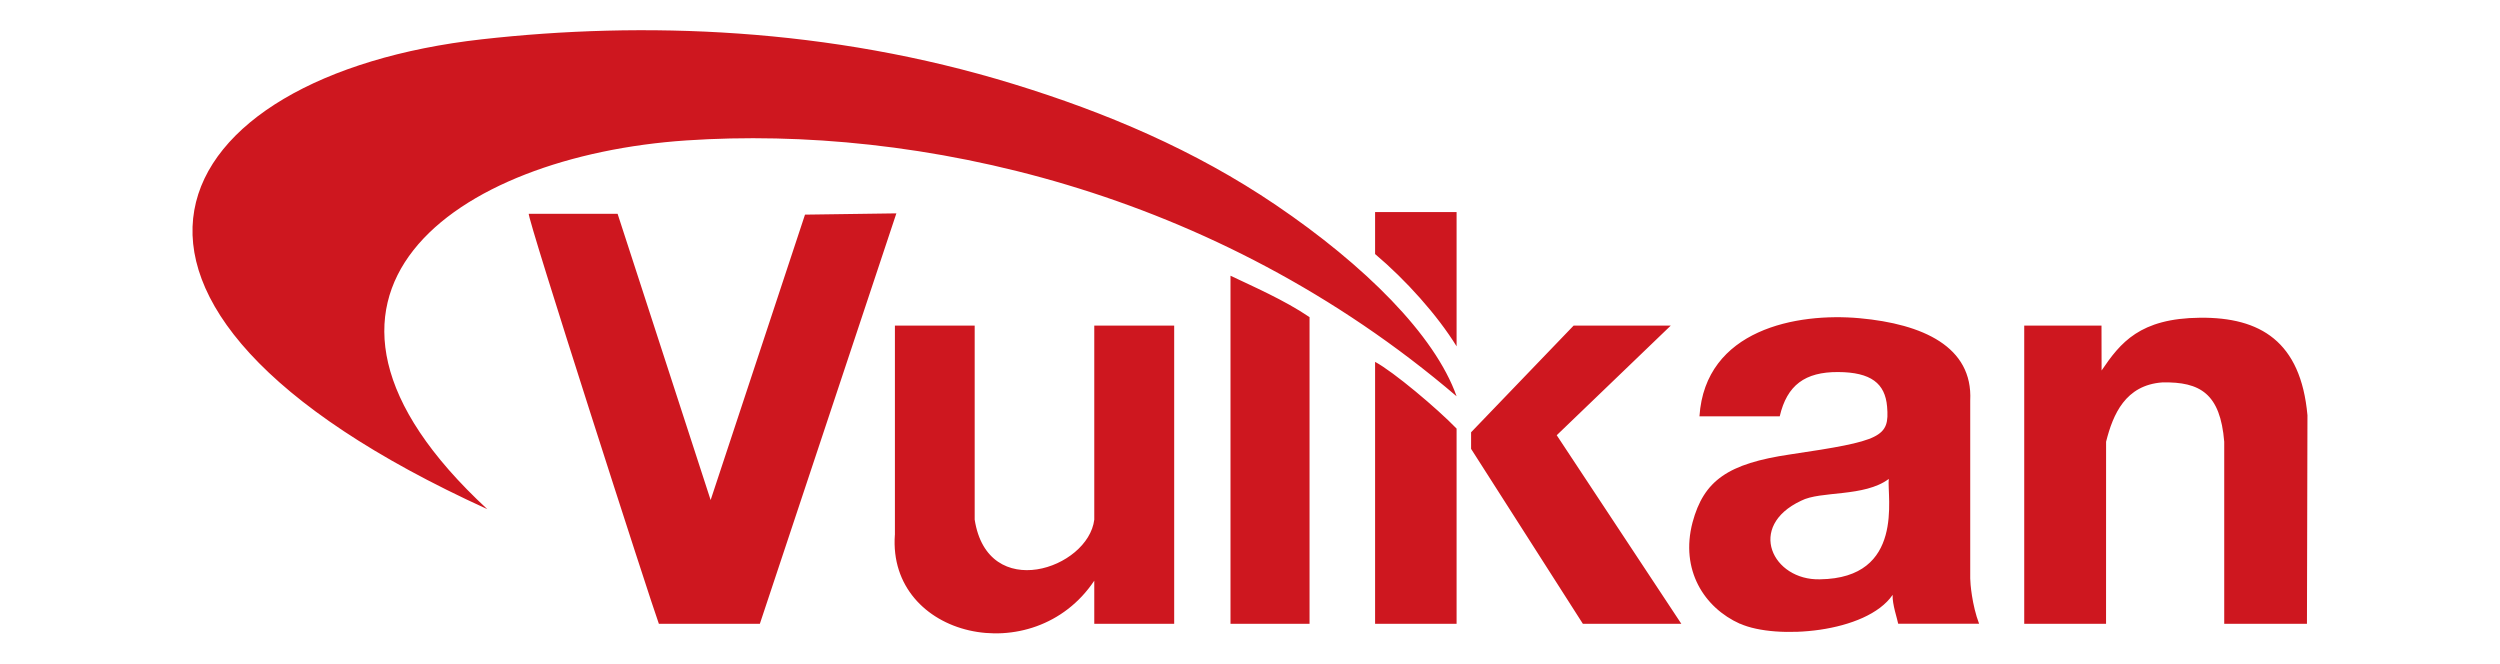
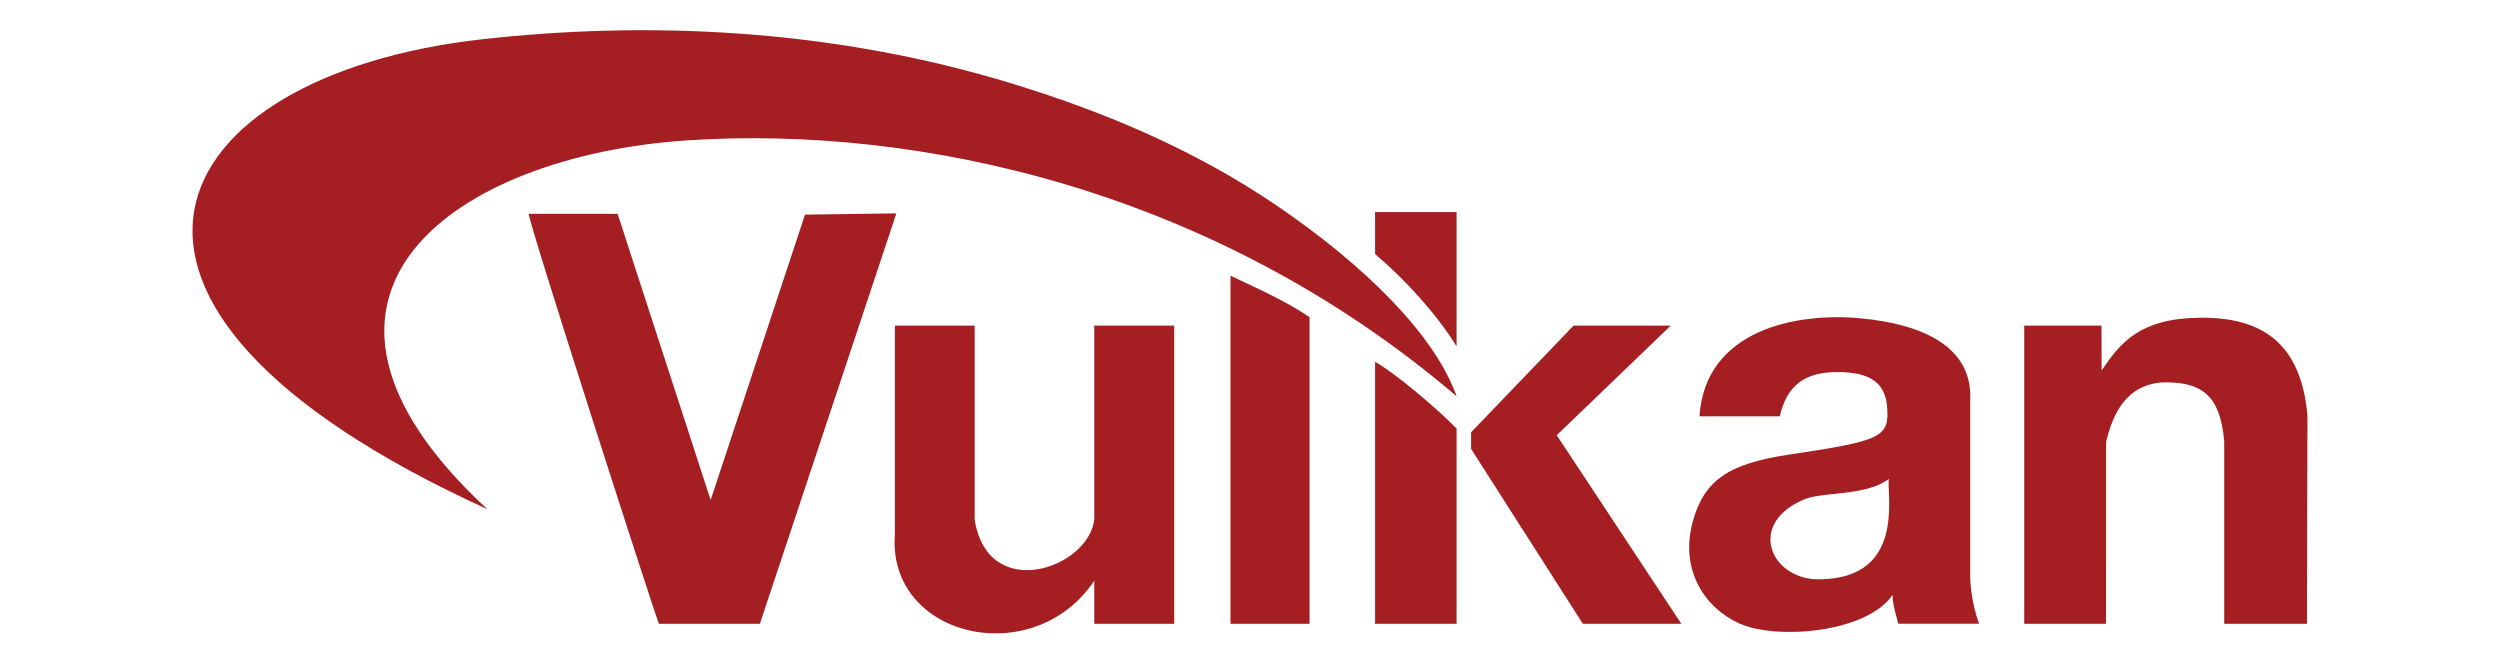
<svg xmlns="http://www.w3.org/2000/svg" version="1.1" width="550" height="146">
-   <path d="m196.88 117.68 0-46.05 17.55 0 0 42.69c2.86 18.35 24.99 10.82 26.31 0l0-42.69 17.58 0 0 65.6-17.58 0 0-9.48c-13.33 19.96-45.48 12.55-43.87-10.08zm185.93 19.56c-7.92-3.55-13.2-11.87-10.45-22.32 2.49-9.23 7.8-12.93 21.48-14.95 20.16-2.98 21.88-3.83 21.32-10.52-0.43-5.09-3.53-7.57-10.79-7.6-7.26-0.03-11.23 2.87-12.83 9.74l-17.66 0c1.27-19.12 21.41-22.85 35.26-21.58 13.85 1.27 24.91 6.24 24.31 18.12l0 39.13c0 1.05 0.39 5.86 1.95 9.96l-17.8 0c-0.15-0.95-1.33-4.3-1.22-6.35-5.77 8.42-25.63 9.91-33.55 6.35zm32.73-31.88c-5.41 4.05-15 2.57-19.29 4.8-12.08 5.65-6.27 17.56 4.13 17.29 18.76-0.24 14.72-18.27 15.15-22.09zm-270.59 31.87c-1.47-3.86-29.3-90.2-28.61-90.2l19.53 0 20.47 62.98 20.76-62.79 20.1-0.28-30.03 90.29zM270.71 60.66c4.81 2.3 11.84 5.34 17.39 9.11l0 67.47-17.39 0zm31.81 18.95c4.02 2.15 13.65 10.25 17.93 14.68l0 42.95-17.93 0zm21.12 15.49 22.56-23.47 21.37 0-25.09 24.12 27.41 41.48-21.66 0-24.59-38.48zm121.69-23.47 17 0 0.02 9.88c4.14-6.12 8.42-11.48 21.66-11.61 13.24-0.13 22.17 5.21 23.63 21.45l-0.11 45.88c-6.07 0-12.13 0-18.2 0l0-40.05c-0.86-10.57-5.27-13.22-13.62-13.05-8.11 0.59-10.85 7-12.37 13.05l-0.01 40.05-18 0zM320.45 87.18C267.12 41.62 201.81 27.49 151.04 30.89 100.27 34.28 56.21 64.84 107.2 112.01 7.32 66.5 35.61 16.57 105.98 8.65c35.4-3.98 76.33-2.67 117 9.84 20.34 6.25 39.85 14.51 57.72 26.62 19.48 13.2 34.97 28.57 39.75 42.07zm-17.93-31.28 0-9.25 17.93 0 0 29.54C316.2 69.3 309.26 61.57 302.52 55.89z" fill="#ce171f" />
+   <path d="m196.88 117.68 0-46.05 17.55 0 0 42.69c2.86 18.35 24.99 10.82 26.31 0l0-42.69 17.58 0 0 65.6-17.58 0 0-9.48c-13.33 19.96-45.48 12.55-43.87-10.08zm185.93 19.56c-7.92-3.55-13.2-11.87-10.45-22.32 2.49-9.23 7.8-12.93 21.48-14.95 20.16-2.98 21.88-3.83 21.32-10.52-0.43-5.09-3.53-7.57-10.79-7.6-7.26-0.03-11.23 2.87-12.83 9.74l-17.66 0c1.27-19.12 21.41-22.85 35.26-21.58 13.85 1.27 24.91 6.24 24.31 18.12l0 39.13c0 1.05 0.39 5.86 1.95 9.96l-17.8 0c-0.15-0.95-1.33-4.3-1.22-6.35-5.77 8.42-25.63 9.91-33.55 6.35zm32.73-31.88c-5.41 4.05-15 2.57-19.29 4.8-12.08 5.65-6.27 17.56 4.13 17.29 18.76-0.24 14.72-18.27 15.15-22.09zm-270.59 31.87c-1.47-3.86-29.3-90.2-28.61-90.2l19.53 0 20.47 62.98 20.76-62.79 20.1-0.28-30.03 90.29zM270.71 60.66c4.81 2.3 11.84 5.34 17.39 9.11l0 67.47-17.39 0zm31.81 18.95c4.02 2.15 13.65 10.25 17.93 14.68l0 42.95-17.93 0zm21.12 15.49 22.56-23.47 21.37 0-25.09 24.12 27.41 41.48-21.66 0-24.59-38.48zm121.69-23.47 17 0 0.02 9.88c4.14-6.12 8.42-11.48 21.66-11.61 13.24-0.13 22.17 5.21 23.63 21.45l-0.11 45.88c-6.07 0-12.13 0-18.2 0l0-40.05c-0.86-10.57-5.27-13.22-13.62-13.05-8.11 0.59-10.85 7-12.37 13.05l-0.01 40.05-18 0zM320.45 87.18C267.12 41.62 201.81 27.49 151.04 30.89 100.27 34.28 56.21 64.84 107.2 112.01 7.32 66.5 35.61 16.57 105.98 8.65c35.4-3.98 76.33-2.67 117 9.84 20.34 6.25 39.85 14.51 57.72 26.62 19.48 13.2 34.97 28.57 39.75 42.07zm-17.93-31.28 0-9.25 17.93 0 0 29.54C316.2 69.3 309.26 61.57 302.52 55.89z" fill="#a41e22" />
</svg>
